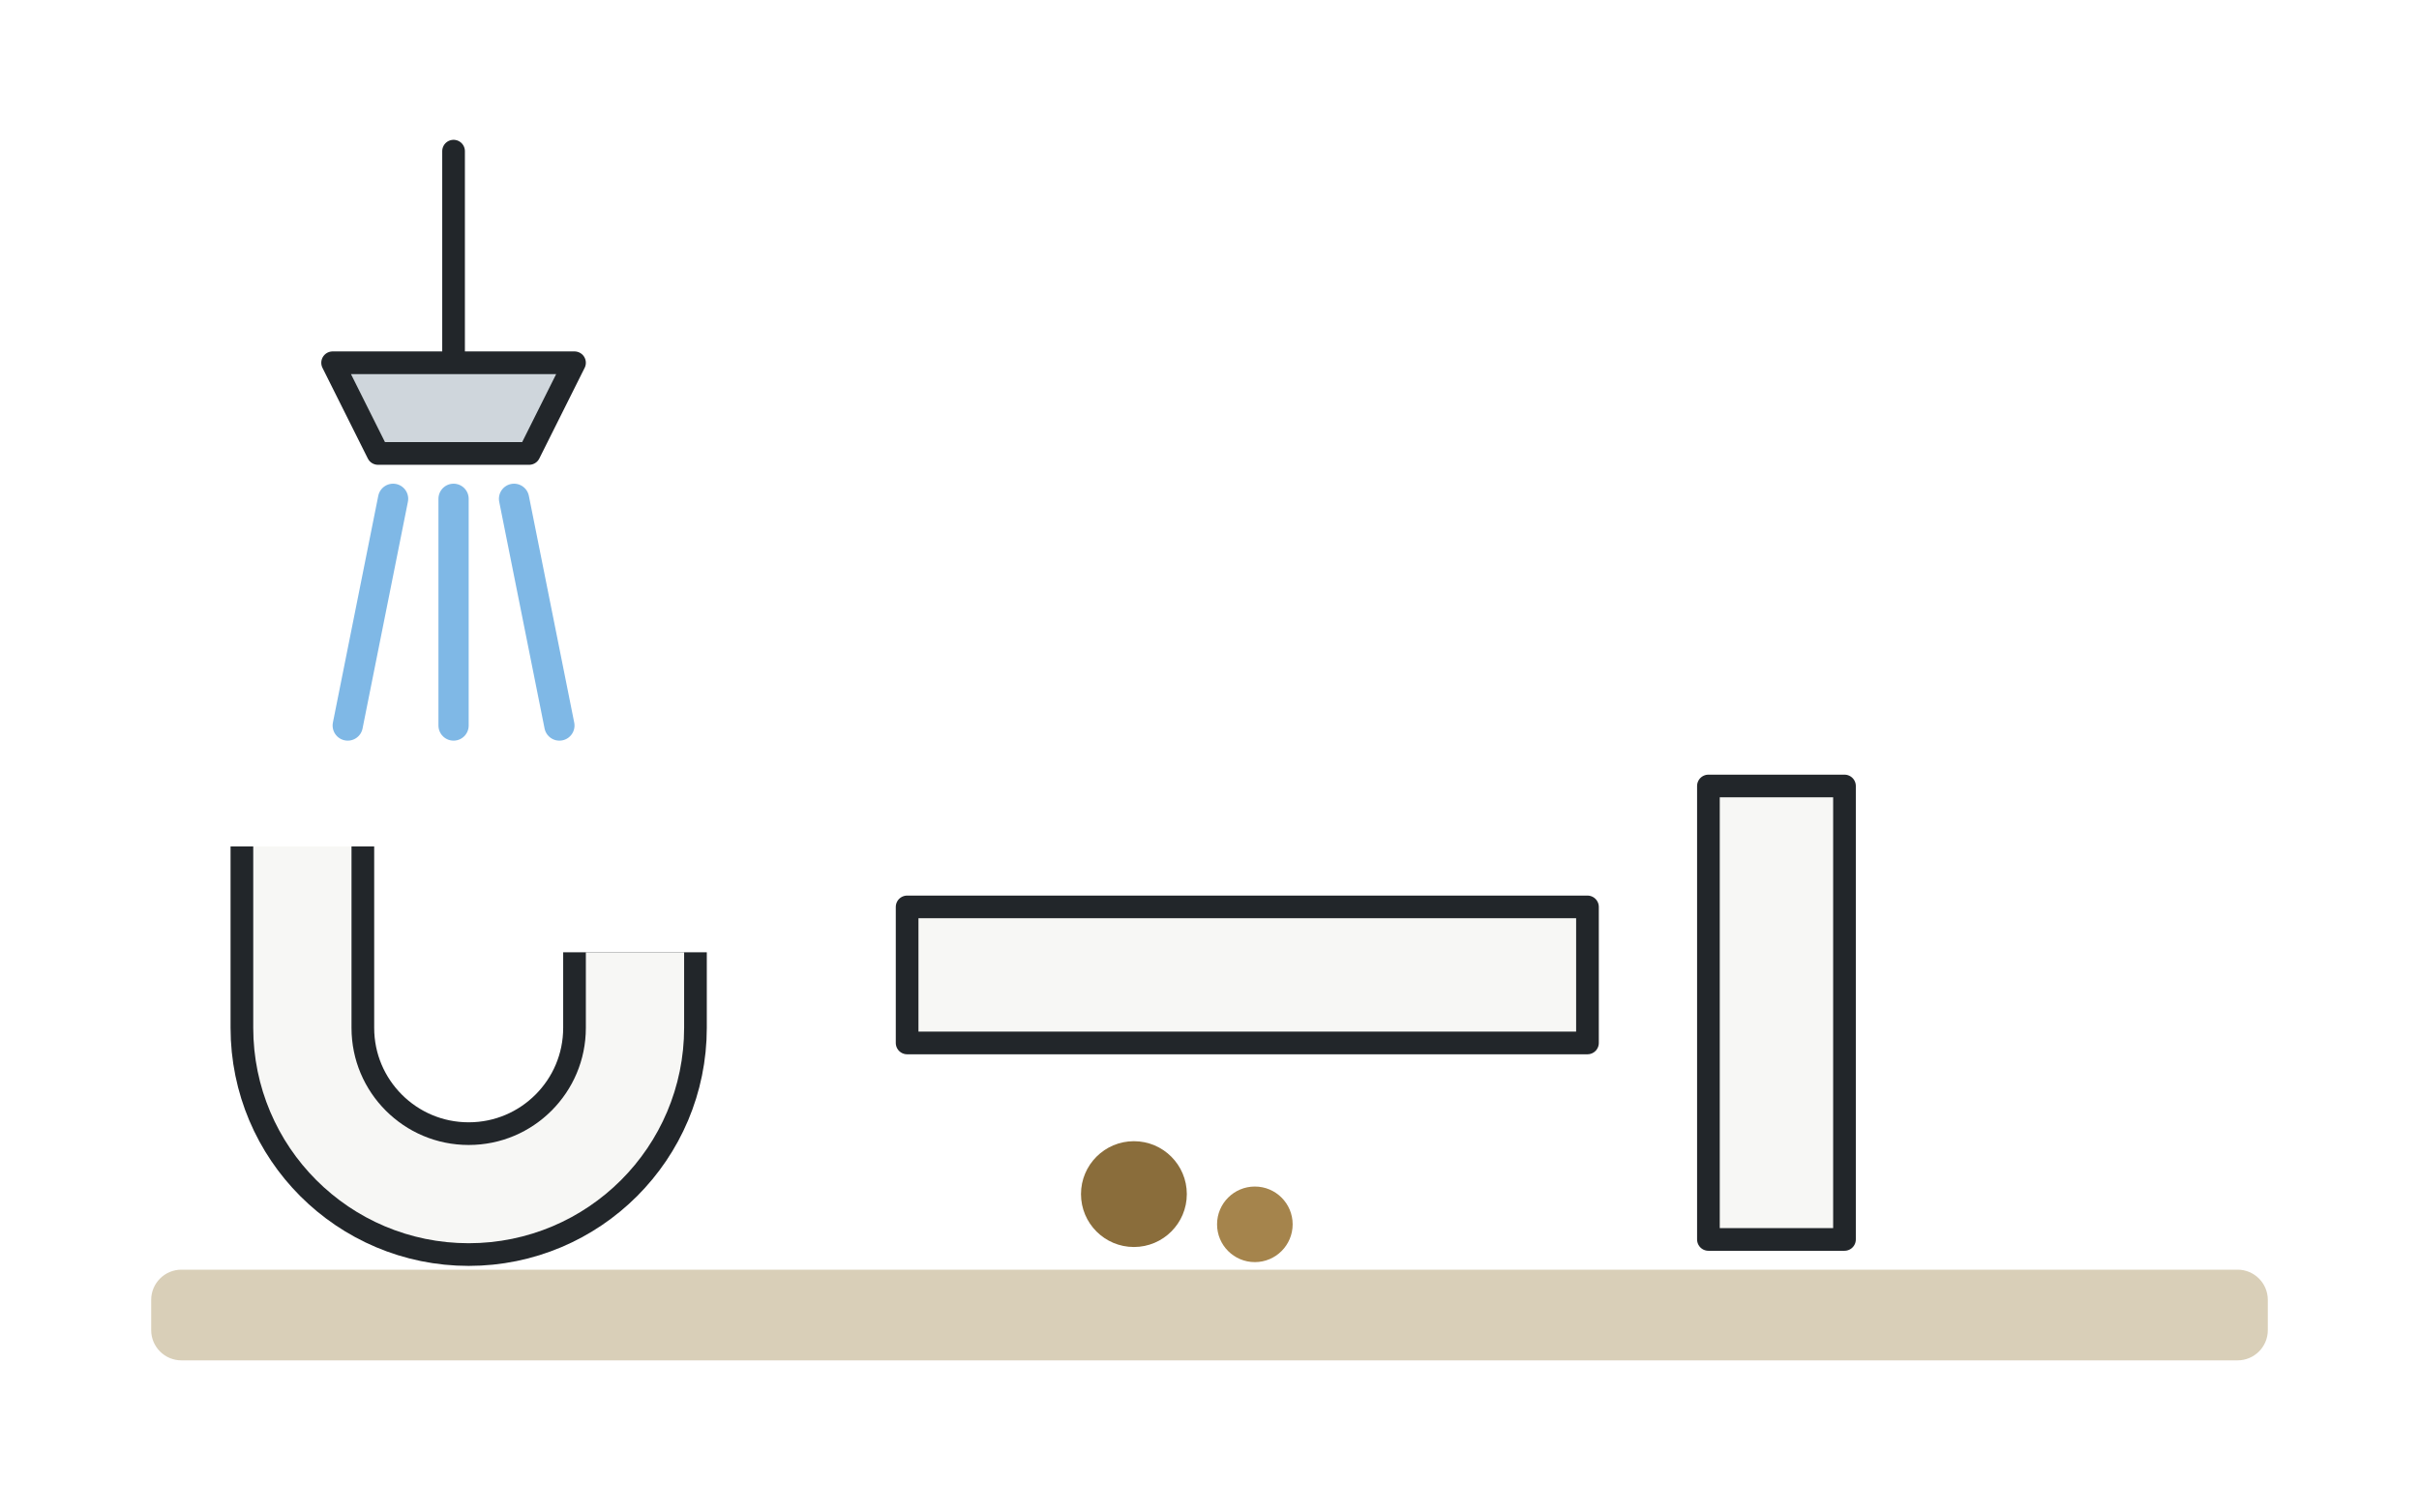
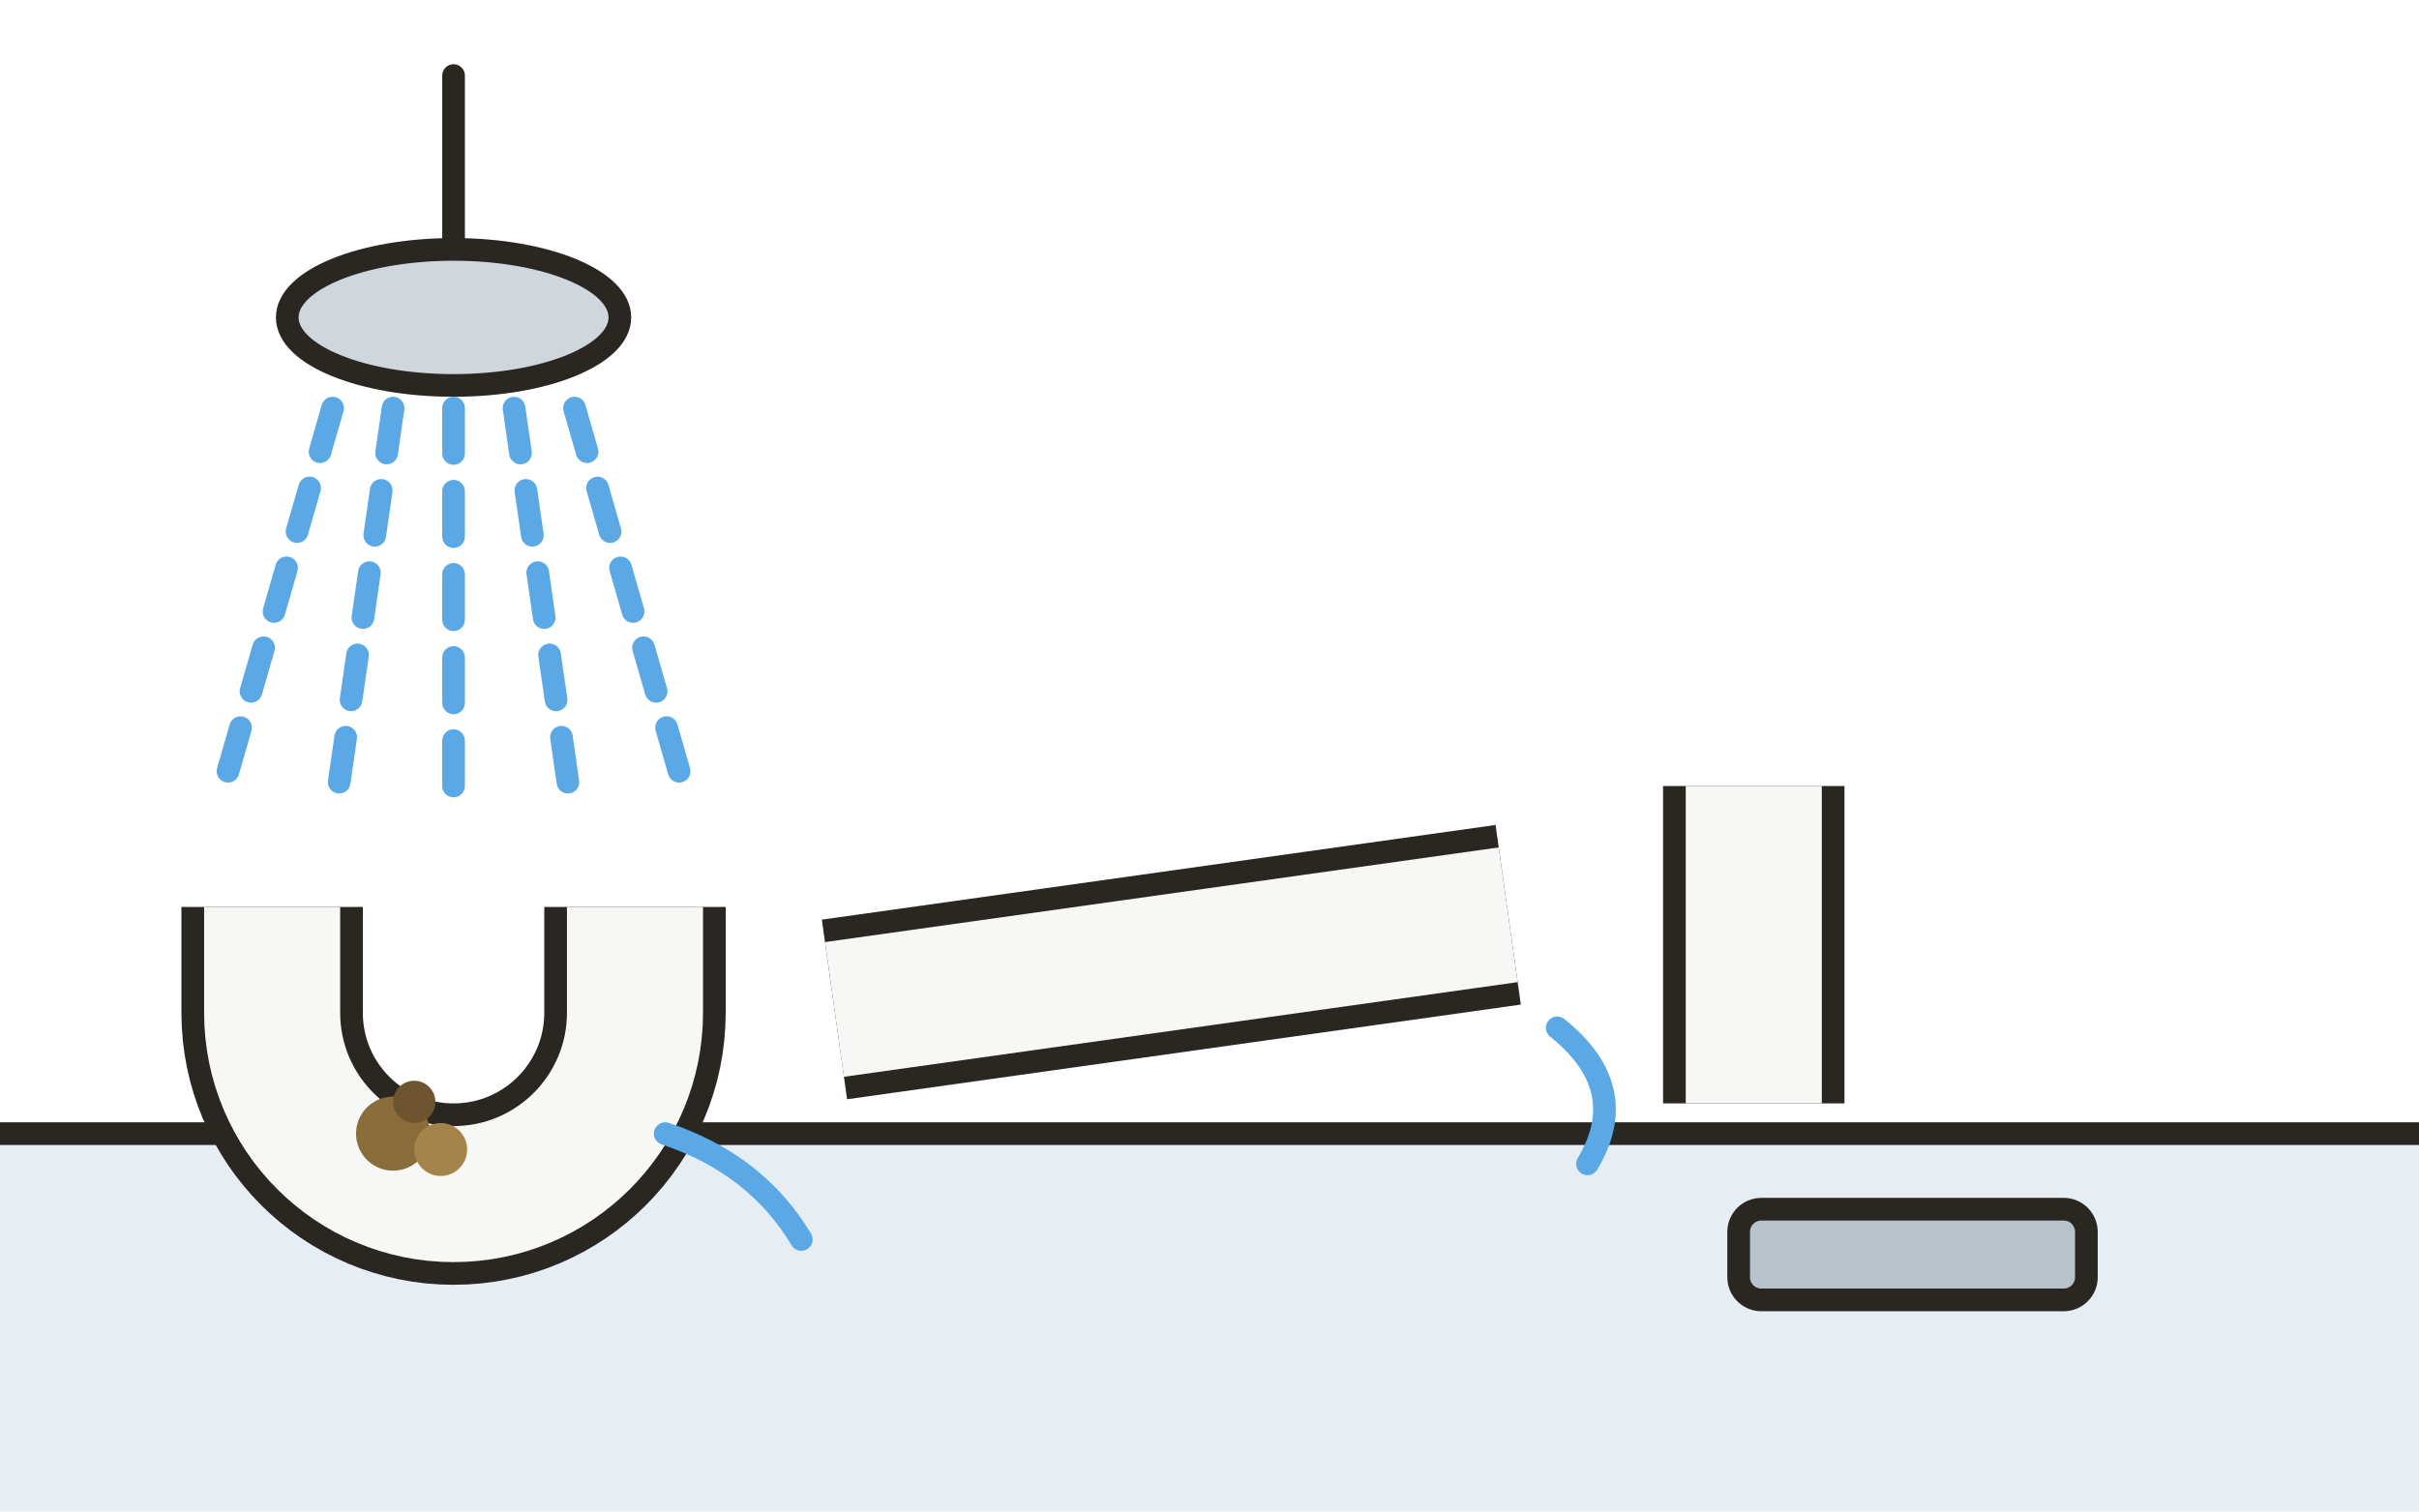
- <svg xmlns="http://www.w3.org/2000/svg" viewBox="0 0 320 200" role="img" aria-label="Spola ur rören i duschen">
-   <rect x="20" y="168" width="280" height="12" rx="4" fill="#d9cfb8" />
-   <path d="M60 20 v28" fill="none" stroke="#22262a" stroke-width="3" stroke-linejoin="round" stroke-linecap="round" />
-   <path d="M44 48 h32 l-6 12 h-20 z" fill="#cfd6dc" stroke="#22262a" stroke-width="3" stroke-linejoin="round" stroke-linecap="round" />
-   <path d="M52 66 l-6 30" stroke="#7fb8e6" stroke-width="4" stroke-linecap="round" />
-   <path d="M60 66 l0 30" stroke="#7fb8e6" stroke-width="4" stroke-linecap="round" />
-   <path d="M68 66 l6 30" stroke="#7fb8e6" stroke-width="4" stroke-linecap="round" />
-   <path d="M40 112 v24 a22 22 0 0 0 44 0 v-10" fill="none" stroke="#22262a" stroke-width="19" />
-   <path d="M40 112 v24 a22 22 0 0 0 44 0 v-10" fill="none" stroke="#f7f7f5" stroke-width="13" />
-   <rect x="120" y="120" width="90" height="18" fill="#f7f7f5" stroke="#22262a" stroke-width="3" stroke-linejoin="round" stroke-linecap="round" />
-   <rect x="226" y="104" width="18" height="60" fill="#f7f7f5" stroke="#22262a" stroke-width="3" stroke-linejoin="round" stroke-linecap="round" />
-   <circle cx="150" cy="158" r="7" fill="#8a6d3b" />
-   <circle cx="166" cy="162" r="5" fill="#a5844c" />
+ <svg xmlns="http://www.w3.org/2000/svg" viewBox="0 0 320 200" role="img" aria-label="Rören från diskhon spolas ur i duschen">
+   <rect x="0" y="150" width="320" height="50" fill="#e7eef3" />
+   <path d="M0 150 H320" stroke="#2a2622" stroke-width="3" stroke-linejoin="round" stroke-linecap="round" />
+   <rect x="230" y="160" width="46" height="12" rx="3" fill="#b8c2ca" stroke="#2a2622" stroke-width="3" stroke-linejoin="round" stroke-linecap="round" />
+   <path d="M60 10 V34" stroke="#2a2622" stroke-width="3" stroke-linejoin="round" stroke-linecap="round" />
+   <path d="M60 34 h0" stroke="#2a2622" stroke-width="3" stroke-linejoin="round" stroke-linecap="round" />
+   <ellipse cx="60" cy="42" rx="22" ry="9" fill="#cfd6dc" stroke="#2a2622" stroke-width="3" stroke-linejoin="round" stroke-linecap="round" />
+   <path d="M44 54 L29.6 104" stroke="#5aa9e6" stroke-width="3" stroke-linecap="round" stroke-dasharray="6 5" />
+   <path d="M52 54 L44.8 104" stroke="#5aa9e6" stroke-width="3" stroke-linecap="round" stroke-dasharray="6 5" />
+   <path d="M60 54 L60.0 104" stroke="#5aa9e6" stroke-width="3" stroke-linecap="round" stroke-dasharray="6 5" />
+   <path d="M68 54 L75.2 104" stroke="#5aa9e6" stroke-width="3" stroke-linecap="round" stroke-dasharray="6 5" />
+   <path d="M76 54 L90.4 104" stroke="#5aa9e6" stroke-width="3" stroke-linecap="round" stroke-dasharray="6 5" />
+   <path d="M36 120 v14 a24 24 0 0 0 48 0 v-14" fill="none" stroke="#2a2622" stroke-width="24" stroke-linecap="butt" stroke-linejoin="round" />
+   <path d="M36 120 v14 a24 24 0 0 0 48 0 v-14" fill="none" stroke="#f7f7f5" stroke-width="18" stroke-linecap="butt" stroke-linejoin="round" />
+   <circle cx="52" cy="150" r="4.9" fill="#8a6d3b" />
+   <circle cx="58.3" cy="152.1" r="3.5" fill="#a5844c" />
+   <circle cx="54.8" cy="145.8" r="2.8" fill="#6e5530" />
+   <g transform="rotate(-8 150 128)">
+     <path d="M110 128 H200" fill="none" stroke="#2a2622" stroke-width="24" stroke-linecap="butt" stroke-linejoin="round" />
+     <path d="M110 128 H200" fill="none" stroke="#f7f7f5" stroke-width="18" stroke-linecap="butt" stroke-linejoin="round" />
+   </g>
+   <path d="M232 104 V146" fill="none" stroke="#2a2622" stroke-width="24" stroke-linecap="butt" stroke-linejoin="round" />
+   <path d="M232 104 V146" fill="none" stroke="#f7f7f5" stroke-width="18" stroke-linecap="butt" stroke-linejoin="round" />
+   <path d="M206 136 q10 8 4 18 M88 150 q12 4 18 14" fill="none" stroke="#5aa9e6" stroke-width="3" stroke-linecap="round" />
</svg>
